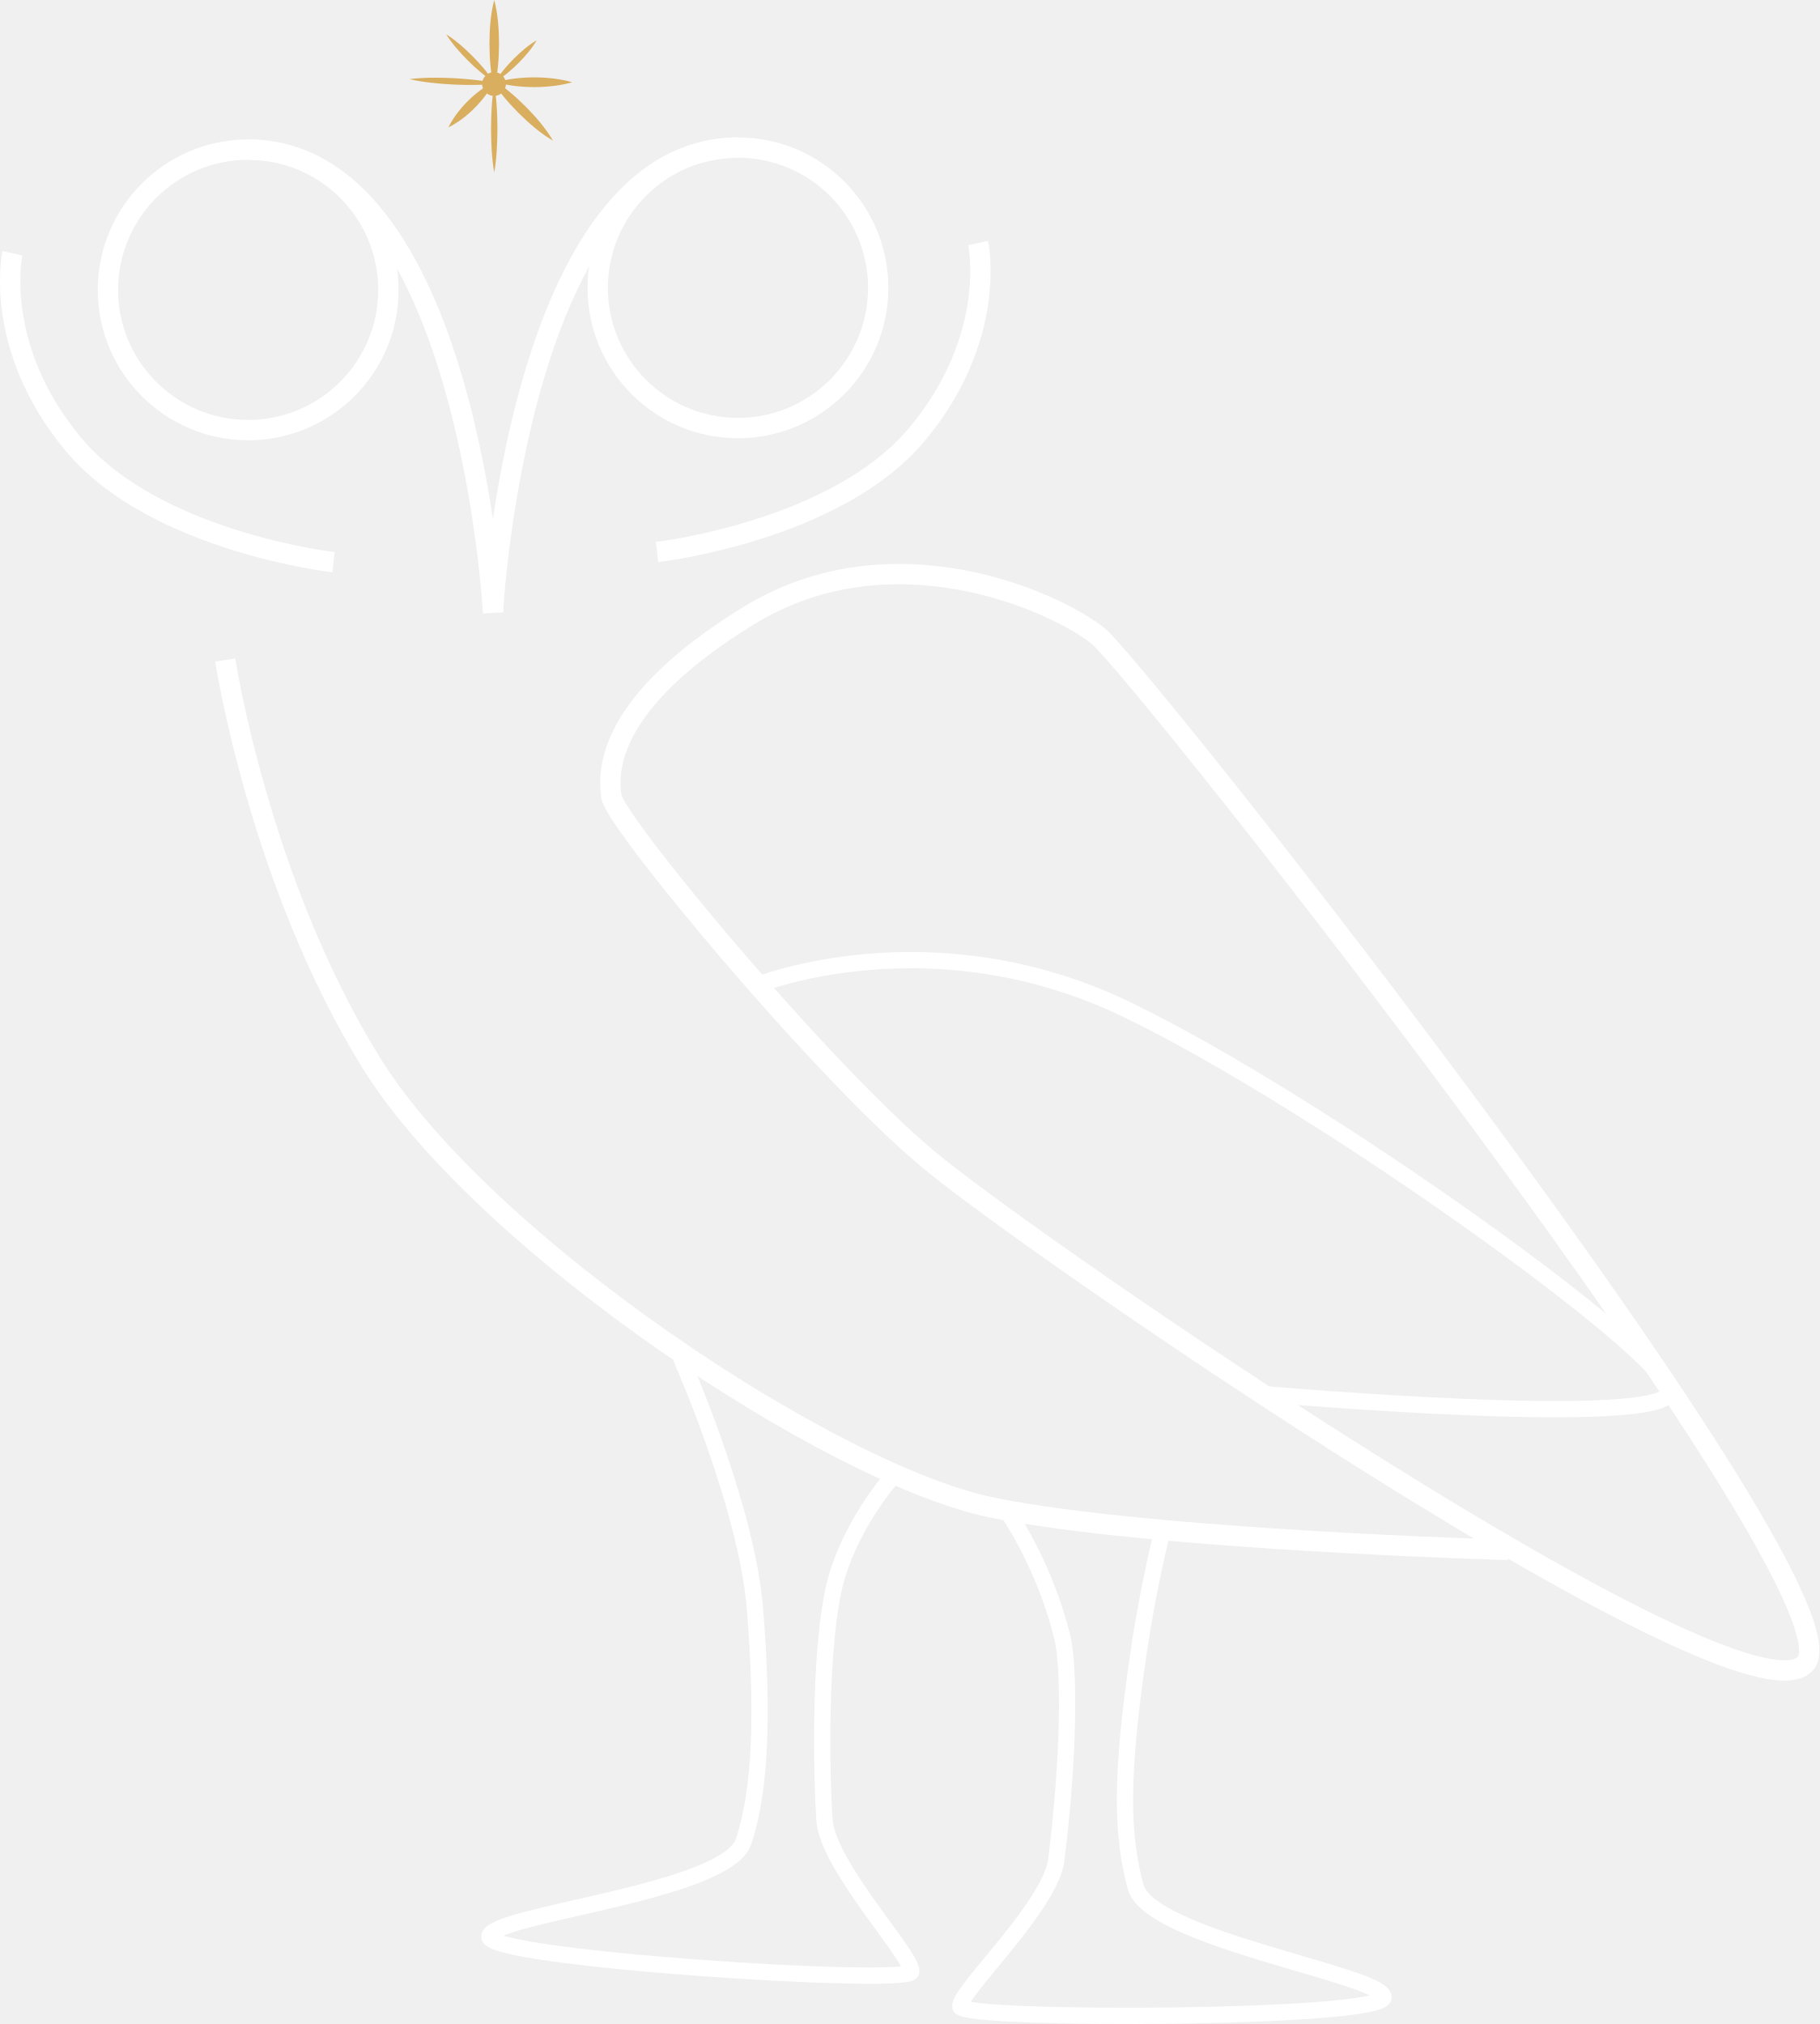
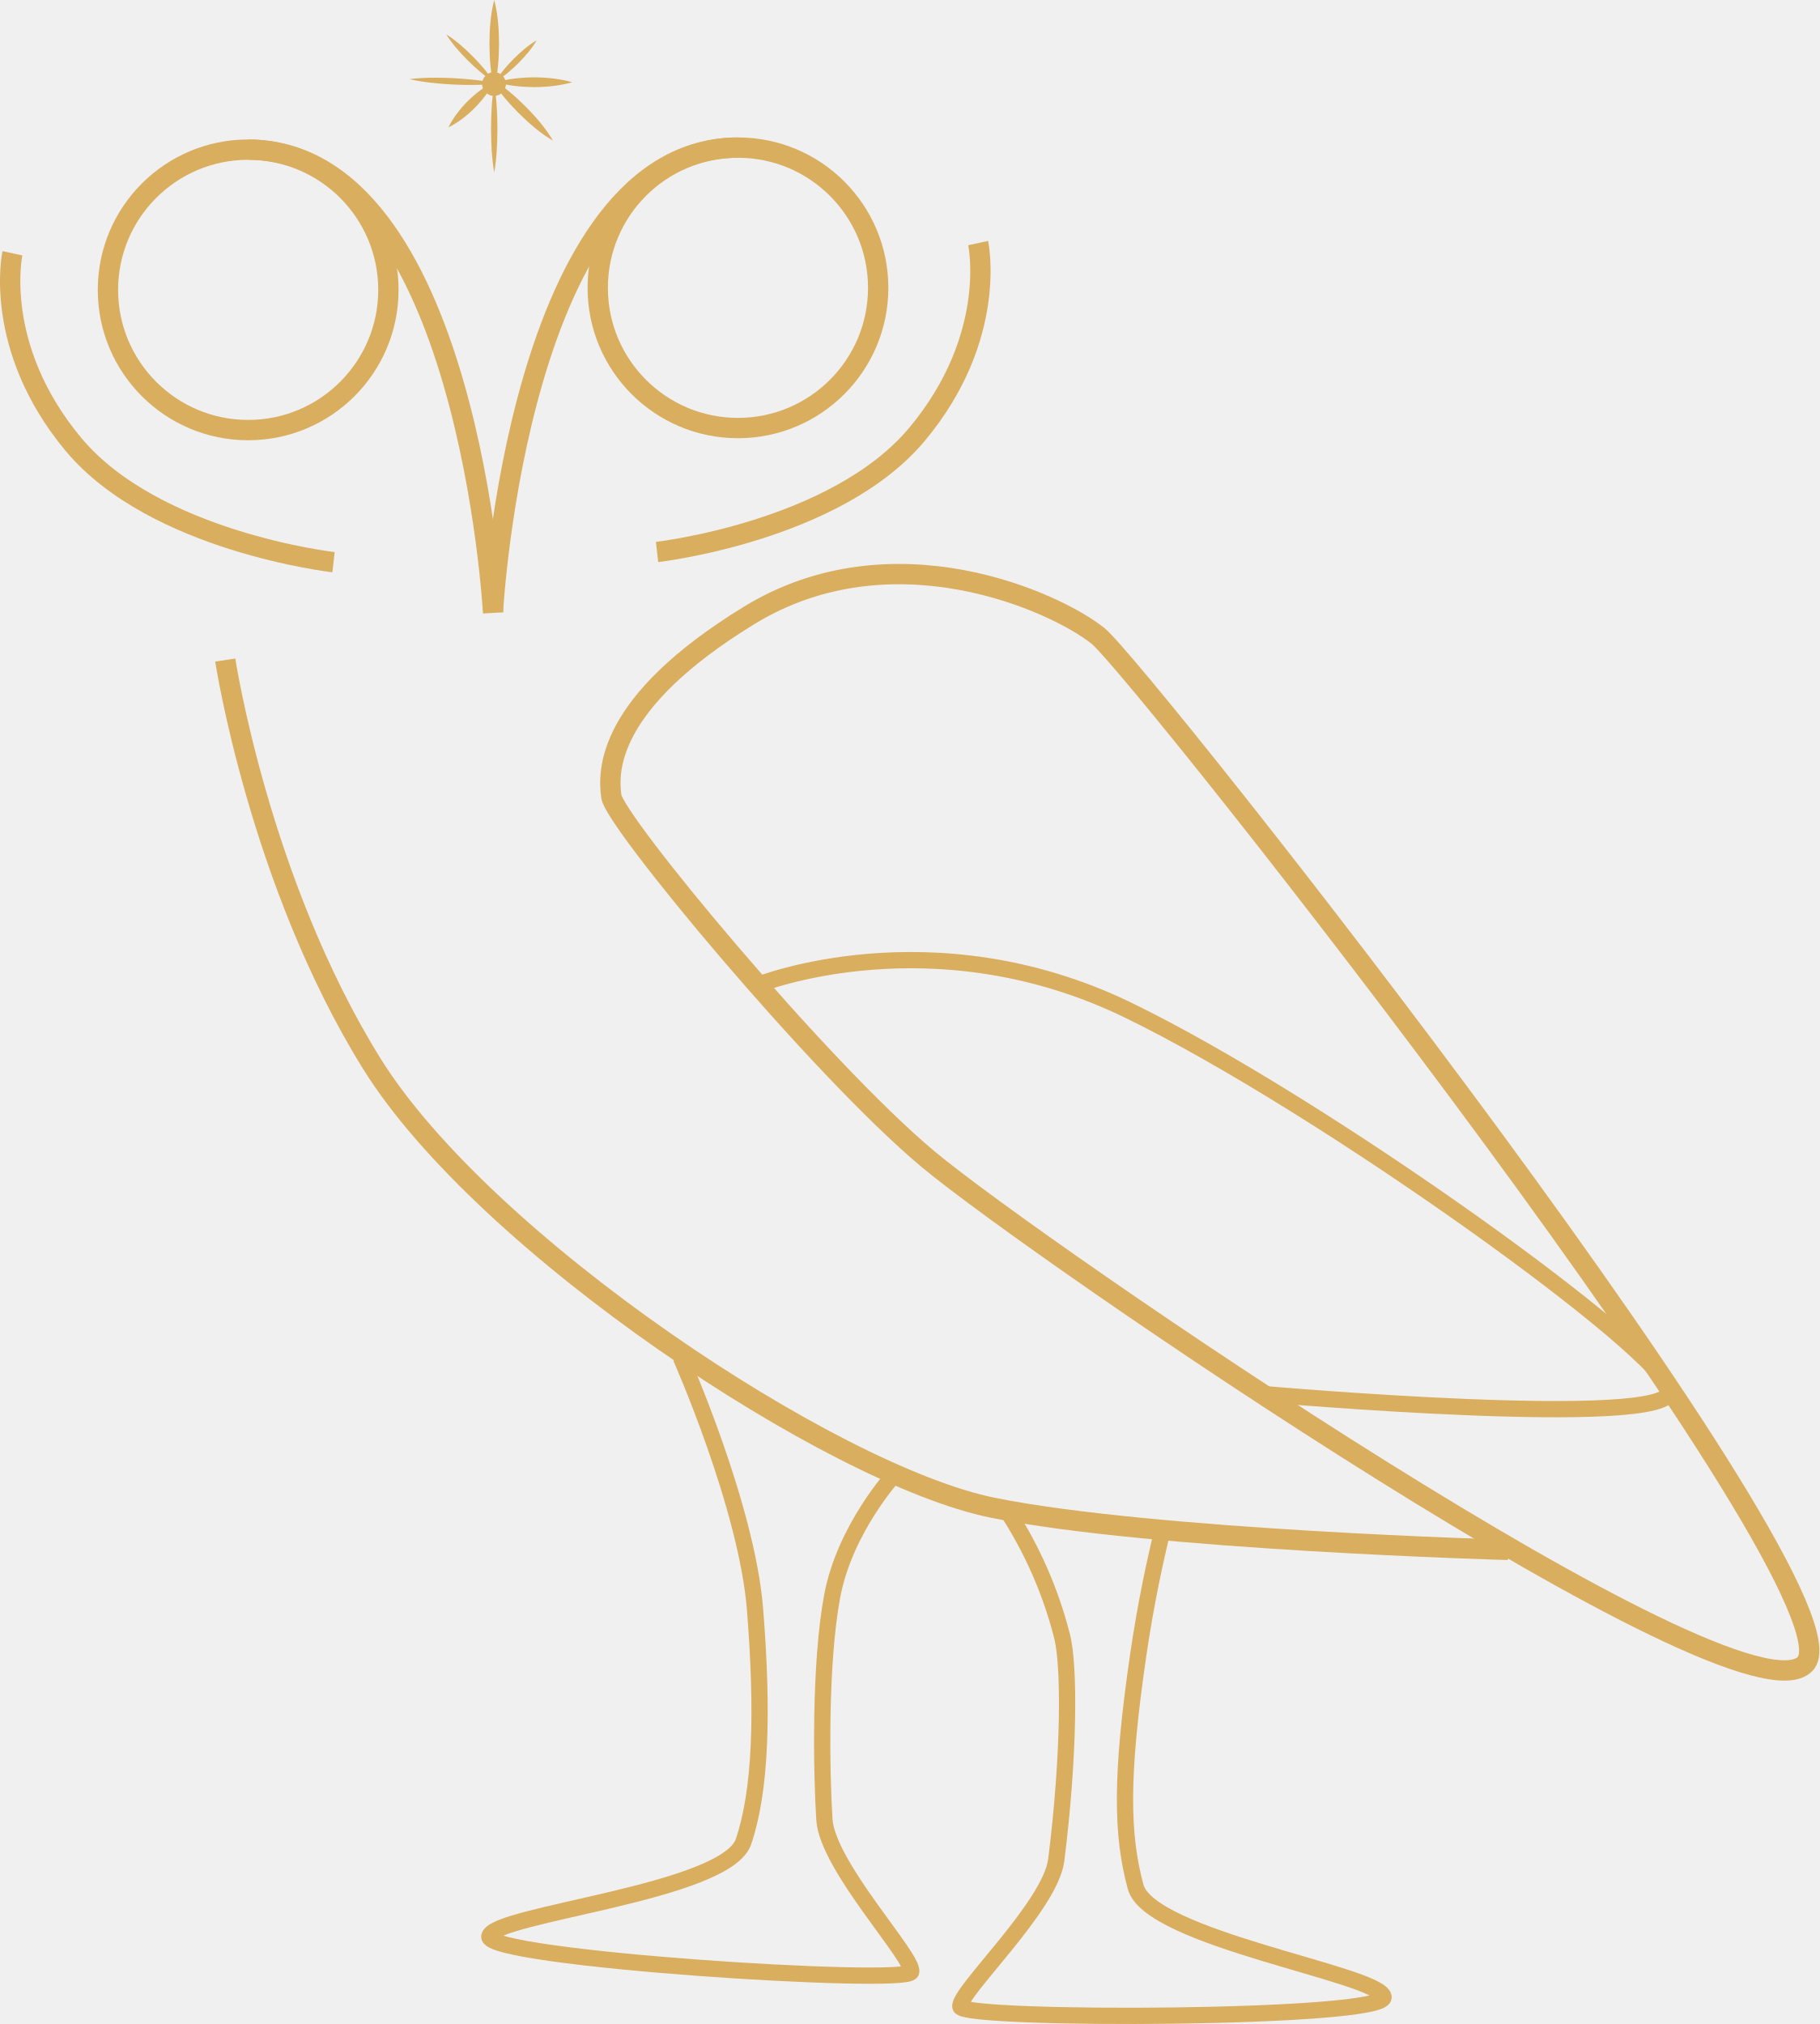
<svg xmlns="http://www.w3.org/2000/svg" version="1.1" id="svg1" width="596.827" height="663.947" viewBox="0 0 596.827 663.947">
  <defs id="defs1" />
  <g id="g1">
    <g id="group-R5">
      <path id="path2" d="m 1215.95,4764.38 c -9.28,35.48 -11.48,71.37 -11.78,107.63 0.26,36.26 2.45,72.15 11.77,107.62 9.33,-35.47 11.52,-71.37 11.78,-107.62 -0.31,-36.26 -2.5,-72.15 -11.77,-107.63 v 0" style="fill:#D9AE5F;fill-opacity:1;fill-rule:nonzero;stroke:none" transform="matrix(0.1333333,0,0,-0.1333333,0,663.9467)" />
      <path id="path3" d="m 1215.95,4555.05 c -6.21,35.69 -7.65,71.58 -7.85,107.63 0.17,36.04 1.6,71.93 7.85,107.62 6.23,-35.69 7.67,-71.58 7.84,-107.62 -0.2,-36.05 -1.64,-71.93 -7.84,-107.63 v 0" style="fill:#D9AE5F;fill-opacity:1;fill-rule:nonzero;stroke:none" transform="matrix(0.1333333,0,0,-0.1333333,0,663.9467)" />
      <path id="path4" d="m 1360.43,4633.6 c -31.65,18.53 -58.58,42.35 -84.43,67.78 -25.46,25.81 -49.28,52.74 -67.78,84.42 31.68,-18.49 58.61,-42.32 84.43,-67.78 25.42,-25.85 49.25,-52.78 67.78,-84.42 v 0" style="fill:#D9AE5F;fill-opacity:1;fill-rule:nonzero;stroke:none" transform="matrix(0.1333333,0,0,-0.1333333,0,663.9467)" />
      <path id="path5" d="m 1214.75,4777.83 c -21.58,-44.05 -67.45,-90.08 -111.58,-111.59 21.48,44.12 67.51,89.99 111.58,111.59 v 0" style="fill:#D9AE5F;fill-opacity:1;fill-rule:nonzero;stroke:none" transform="matrix(0.1333333,0,0,-0.1333333,0,663.9467)" />
      <path id="path6" d="m 1097.77,4895.13 c 23.56,-14.81 43.95,-33.13 63.6,-52.5 19.39,-19.63 37.72,-40.02 52.51,-63.6 -23.59,14.78 -43.98,33.11 -63.61,52.5 -19.36,19.65 -37.69,40.04 -52.5,63.6 v 0" style="fill:#D9AE5F;fill-opacity:1;fill-rule:nonzero;stroke:none" transform="matrix(0.1333333,0,0,-0.1333333,0,663.9467)" />
      <path id="path7" d="m 1219.12,4779.15 c 12.35,21.08 28.22,39.04 45.17,56.26 17.2,16.97 35.15,32.84 56.26,45.16 -12.33,-21.11 -28.2,-39.06 -45.17,-56.26 -17.22,-16.94 -35.17,-32.81 -56.26,-45.16 v 0" style="fill:#D9AE5F;fill-opacity:1;fill-rule:nonzero;stroke:none" transform="matrix(0.1333333,0,0,-0.1333333,0,663.9467)" />
      <path id="path8" d="m 1407.92,4777.27 c -55.51,-15.9 -131.53,-16.02 -187.05,0 55.49,16.03 131.51,15.92 187.05,0 v 0" style="fill:#D9AE5F;fill-opacity:1;fill-rule:nonzero;stroke:none" transform="matrix(0.1333333,0,0,-0.1333333,0,663.9467)" />
      <path id="path9" d="m 1222.22,4774.13 c -35.96,-4.41 -71.87,-4.05 -107.88,-2.45 -35.99,1.97 -71.76,5.2 -107.1,13.22 35.96,4.44 71.88,4.08 107.89,2.45 35.98,-2 71.75,-5.24 107.09,-13.22 v 0" style="fill:#D9AE5F;fill-opacity:1;fill-rule:nonzero;stroke:none" transform="matrix(0.1333333,0,0,-0.1333333,0,663.9467)" />
      <path id="path10" d="m 1244.73,4772.92 c 0,-16.17 -13.11,-29.29 -29.29,-29.29 -16.17,0 -29.28,13.12 -29.28,29.29 0,16.17 13.11,29.29 29.28,29.29 16.18,0 29.29,-13.12 29.29,-29.29" style="fill:#D9AE5F;fill-opacity:1;fill-rule:nonzero;stroke:none" transform="matrix(0.1333333,0,0,-0.1333333,0,663.9467)" />
-       <path id="path11" d="m 955.555,4266.46 c 0,-190.53 -154.461,-345 -345,-345 -190.539,0 -345,154.47 -345,345 0,190.54 154.461,345 345,345 190.539,0 345,-154.46 345,-345 z" style="fill:none;stroke:#ffffff;stroke-width:50;stroke-linecap:butt;stroke-linejoin:miter;stroke-miterlimit:10;stroke-dasharray:none;stroke-opacity:1" transform="matrix(0.1333333,0,0,-0.1333333,0,663.9467)" />
-       <path id="path12" d="m 610.555,4611.46 c 540.005,0 602.665,-1139.78 602.665,-1139.78" style="fill:none;stroke:#ffffff;stroke-width:50;stroke-linecap:butt;stroke-linejoin:miter;stroke-miterlimit:10;stroke-dasharray:none;stroke-opacity:1" transform="matrix(0.1333333,0,0,-0.1333333,0,663.9467)" />
-       <path id="path13" d="m 1470.56,4271.46 c 0,-190.53 154.46,-345 345,-345 190.53,0 345,154.47 345,345 0,190.54 -154.47,345 -345,345 -190.54,0 -345,-154.46 -345,-345 z" style="fill:none;stroke:#ffffff;stroke-width:50;stroke-linecap:butt;stroke-linejoin:miter;stroke-miterlimit:10;stroke-dasharray:none;stroke-opacity:1" transform="matrix(0.1333333,0,0,-0.1333333,0,663.9467)" />
-       <path id="path14" d="m 1815.56,4616.46 c -540,0 -602.67,-1139.78 -602.67,-1139.78" style="fill:none;stroke:#ffffff;stroke-width:50;stroke-linecap:butt;stroke-linejoin:miter;stroke-miterlimit:10;stroke-dasharray:none;stroke-opacity:1" transform="matrix(0.1333333,0,0,-0.1333333,0,663.9467)" />
-       <path id="path15" d="m 554.172,3355.72 c 0,0 83.207,-546.45 360.086,-992.33 C 1191.14,1917.51 2048.65,1349.9 2442.1,1270.24 c 393.45,-79.67 1268.46,-103.78 1268.46,-103.78" style="fill:none;stroke:#ffffff;stroke-width:50;stroke-linecap:butt;stroke-linejoin:miter;stroke-miterlimit:10;stroke-dasharray:none;stroke-opacity:1" transform="matrix(0.1333333,0,0,-0.1333333,0,663.9467)" />
-       <path id="path16" d="m 1504.04,3019.92 c -8.48,61.54 -13.62,229.59 338.95,445.57 352.57,215.97 753.89,33.47 858.23,-50.28 104.34,-83.75 1904.24,-2366 1739.29,-2529.87 -164.95,-163.879 -1889.4,1018.57 -2157.18,1242.35 -267.77,223.77 -770.8,830.69 -779.29,892.23 z" style="fill:none;stroke:#ffffff;stroke-width:50;stroke-linecap:butt;stroke-linejoin:miter;stroke-miterlimit:10;stroke-dasharray:none;stroke-opacity:1" transform="matrix(0.1333333,0,0,-0.1333333,0,663.9467)" />
-       <path id="path17" d="m 1674.75,1640.22 c 0,0 162.68,-366.04 182.89,-620.68 20.21,-254.642 14.1,-444.802 -28.34,-570.7 -42.43,-125.891 -611.5,-177.539 -625.37,-232.828 -13.87,-55.301 1029.11,-121.864 1037.71,-87.742 8.61,34.121 -206.05,259.781 -213.4,374.652 -7.35,114.879 -12.08,383.34 19.14,549.758 31.22,166.42 152.91,298.93 152.91,298.93" style="fill:none;stroke:#ffffff;stroke-width:40;stroke-linecap:butt;stroke-linejoin:miter;stroke-miterlimit:10;stroke-dasharray:none;stroke-opacity:1" transform="matrix(0.1333333,0,0,-0.1333333,0,663.9467)" />
-       <path id="path18" d="m 1865.45,2556.86 c 0,0 428.25,171.17 909.18,-62.12 480.93,-233.28 1324.48,-841.53 1332.7,-937.41 8.23,-95.87 -997.64,-7.52 -997.64,-7.52" style="fill:none;stroke:#ffffff;stroke-width:40;stroke-linecap:butt;stroke-linejoin:miter;stroke-miterlimit:10;stroke-dasharray:none;stroke-opacity:1" transform="matrix(0.1333333,0,0,-0.1333333,0,663.9467)" />
-       <path id="path19" d="m 2860.56,1216.46 c -18.26,-74.43 -41.37,-179.9 -60.09,-307.659 -44.6,-304.41 -40.38,-446.211 -6.55,-571.371 34.67,-128.239 599.52,-214.532 609.99,-270.571 10.47,-56.039 -1034.62,-58.809 -1041.13,-24.23 -6.5,34.582 221.53,246.711 235.88,360.93 32.08,255.39 33.05,476.261 14.45,549.902 -34.81,137.749 -91.81,241.879 -134.38,307.699" style="fill:none;stroke:#ffffff;stroke-width:40;stroke-linecap:butt;stroke-linejoin:miter;stroke-miterlimit:10;stroke-dasharray:none;stroke-opacity:1" transform="matrix(0.1333333,0,0,-0.1333333,0,663.9467)" />
-       <path id="path20" d="m 30.555,4356.46 c 0,0 -50,-230 150,-470 200,-240 640,-290 640,-290" style="fill:none;stroke:#ffffff;stroke-width:50;stroke-linecap:butt;stroke-linejoin:miter;stroke-miterlimit:10;stroke-dasharray:none;stroke-opacity:1" transform="matrix(0.1333333,0,0,-0.1333333,0,663.9467)" />
-       <path id="path21" d="m 2406.53,4381.61 c 0,0 50,-230 -150,-470 -200,-240 -640,-290 -640,-290" style="fill:none;stroke:#ffffff;stroke-width:50;stroke-linecap:butt;stroke-linejoin:miter;stroke-miterlimit:10;stroke-dasharray:none;stroke-opacity:1" transform="matrix(0.1333333,0,0,-0.1333333,0,663.9467)" />
+       <path id="path11" d="m 955.555,4266.46 c 0,-190.53 -154.461,-345 -345,-345 -190.539,0 -345,154.47 -345,345 0,190.54 154.461,345 345,345 190.539,0 345,-154.46 345,-345 z" style="fill:none;stroke:#D9AE5F;stroke-width:50;stroke-linecap:butt;stroke-linejoin:miter;stroke-miterlimit:10;stroke-dasharray:none;stroke-opacity:1" transform="matrix(0.1333333,0,0,-0.1333333,0,663.9467)" />
+       <path id="path12" d="m 610.555,4611.46 c 540.005,0 602.665,-1139.78 602.665,-1139.78" style="fill:none;stroke:#D9AE5F;stroke-width:50;stroke-linecap:butt;stroke-linejoin:miter;stroke-miterlimit:10;stroke-dasharray:none;stroke-opacity:1" transform="matrix(0.1333333,0,0,-0.1333333,0,663.9467)" />
+       <path id="path13" d="m 1470.56,4271.46 c 0,-190.53 154.46,-345 345,-345 190.53,0 345,154.47 345,345 0,190.54 -154.47,345 -345,345 -190.54,0 -345,-154.46 -345,-345 z" style="fill:none;stroke:#D9AE5F;stroke-width:50;stroke-linecap:butt;stroke-linejoin:miter;stroke-miterlimit:10;stroke-dasharray:none;stroke-opacity:1" transform="matrix(0.1333333,0,0,-0.1333333,0,663.9467)" />
+       <path id="path14" d="m 1815.56,4616.46 c -540,0 -602.67,-1139.78 -602.67,-1139.78" style="fill:none;stroke:#D9AE5F;stroke-width:50;stroke-linecap:butt;stroke-linejoin:miter;stroke-miterlimit:10;stroke-dasharray:none;stroke-opacity:1" transform="matrix(0.1333333,0,0,-0.1333333,0,663.9467)" />
+       <path id="path15" d="m 554.172,3355.72 c 0,0 83.207,-546.45 360.086,-992.33 C 1191.14,1917.51 2048.65,1349.9 2442.1,1270.24 c 393.45,-79.67 1268.46,-103.78 1268.46,-103.78" style="fill:none;stroke:#D9AE5F;stroke-width:50;stroke-linecap:butt;stroke-linejoin:miter;stroke-miterlimit:10;stroke-dasharray:none;stroke-opacity:1" transform="matrix(0.1333333,0,0,-0.1333333,0,663.9467)" />
+       <path id="path16" d="m 1504.04,3019.92 c -8.48,61.54 -13.62,229.59 338.95,445.57 352.57,215.97 753.89,33.47 858.23,-50.28 104.34,-83.75 1904.24,-2366 1739.29,-2529.87 -164.95,-163.879 -1889.4,1018.57 -2157.18,1242.35 -267.77,223.77 -770.8,830.69 -779.29,892.23 z" style="fill:none;stroke:#D9AE5F;stroke-width:50;stroke-linecap:butt;stroke-linejoin:miter;stroke-miterlimit:10;stroke-dasharray:none;stroke-opacity:1" transform="matrix(0.1333333,0,0,-0.1333333,0,663.9467)" />
+       <path id="path17" d="m 1674.75,1640.22 c 0,0 162.68,-366.04 182.89,-620.68 20.21,-254.642 14.1,-444.802 -28.34,-570.7 -42.43,-125.891 -611.5,-177.539 -625.37,-232.828 -13.87,-55.301 1029.11,-121.864 1037.71,-87.742 8.61,34.121 -206.05,259.781 -213.4,374.652 -7.35,114.879 -12.08,383.34 19.14,549.758 31.22,166.42 152.91,298.93 152.91,298.93" style="fill:none;stroke:#D9AE5F;stroke-width:40;stroke-linecap:butt;stroke-linejoin:miter;stroke-miterlimit:10;stroke-dasharray:none;stroke-opacity:1" transform="matrix(0.1333333,0,0,-0.1333333,0,663.9467)" />
+       <path id="path18" d="m 1865.45,2556.86 c 0,0 428.25,171.17 909.18,-62.12 480.93,-233.28 1324.48,-841.53 1332.7,-937.41 8.23,-95.87 -997.64,-7.52 -997.64,-7.52" style="fill:none;stroke:#D9AE5F;stroke-width:40;stroke-linecap:butt;stroke-linejoin:miter;stroke-miterlimit:10;stroke-dasharray:none;stroke-opacity:1" transform="matrix(0.1333333,0,0,-0.1333333,0,663.9467)" />
+       <path id="path19" d="m 2860.56,1216.46 c -18.26,-74.43 -41.37,-179.9 -60.09,-307.659 -44.6,-304.41 -40.38,-446.211 -6.55,-571.371 34.67,-128.239 599.52,-214.532 609.99,-270.571 10.47,-56.039 -1034.62,-58.809 -1041.13,-24.23 -6.5,34.582 221.53,246.711 235.88,360.93 32.08,255.39 33.05,476.261 14.45,549.902 -34.81,137.749 -91.81,241.879 -134.38,307.699" style="fill:none;stroke:#D9AE5F;stroke-width:40;stroke-linecap:butt;stroke-linejoin:miter;stroke-miterlimit:10;stroke-dasharray:none;stroke-opacity:1" transform="matrix(0.1333333,0,0,-0.1333333,0,663.9467)" />
+       <path id="path20" d="m 30.555,4356.46 c 0,0 -50,-230 150,-470 200,-240 640,-290 640,-290" style="fill:none;stroke:#D9AE5F;stroke-width:50;stroke-linecap:butt;stroke-linejoin:miter;stroke-miterlimit:10;stroke-dasharray:none;stroke-opacity:1" transform="matrix(0.1333333,0,0,-0.1333333,0,663.9467)" />
+       <path id="path21" d="m 2406.53,4381.61 c 0,0 50,-230 -150,-470 -200,-240 -640,-290 -640,-290" style="fill:none;stroke:#D9AE5F;stroke-width:50;stroke-linecap:butt;stroke-linejoin:miter;stroke-miterlimit:10;stroke-dasharray:none;stroke-opacity:1" transform="matrix(0.1333333,0,0,-0.1333333,0,663.9467)" />
    </g>
  </g>
</svg>
